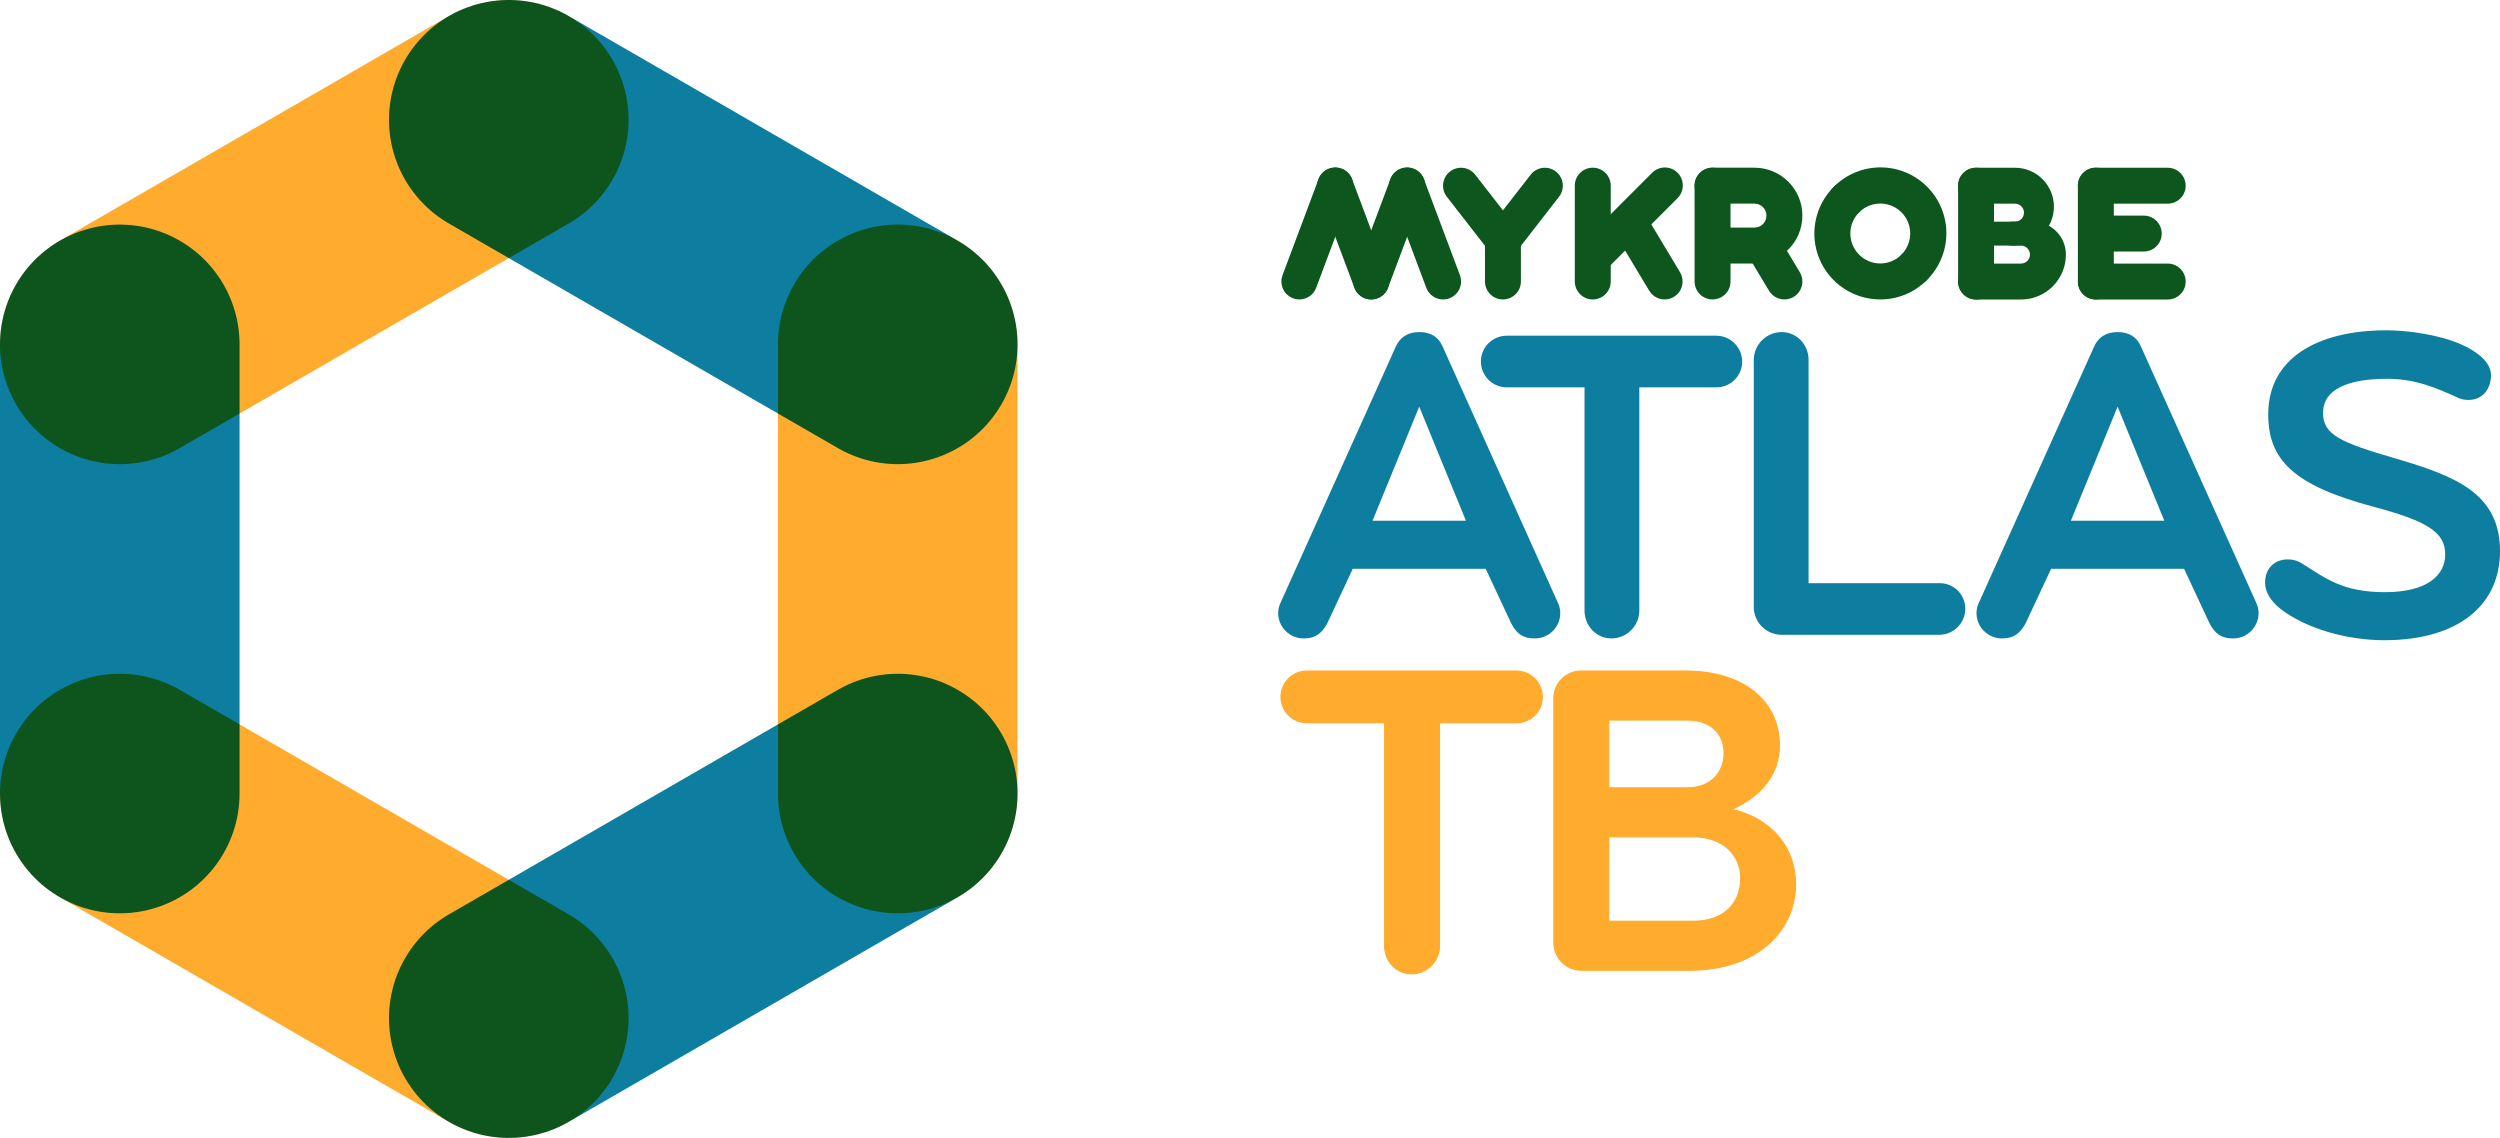
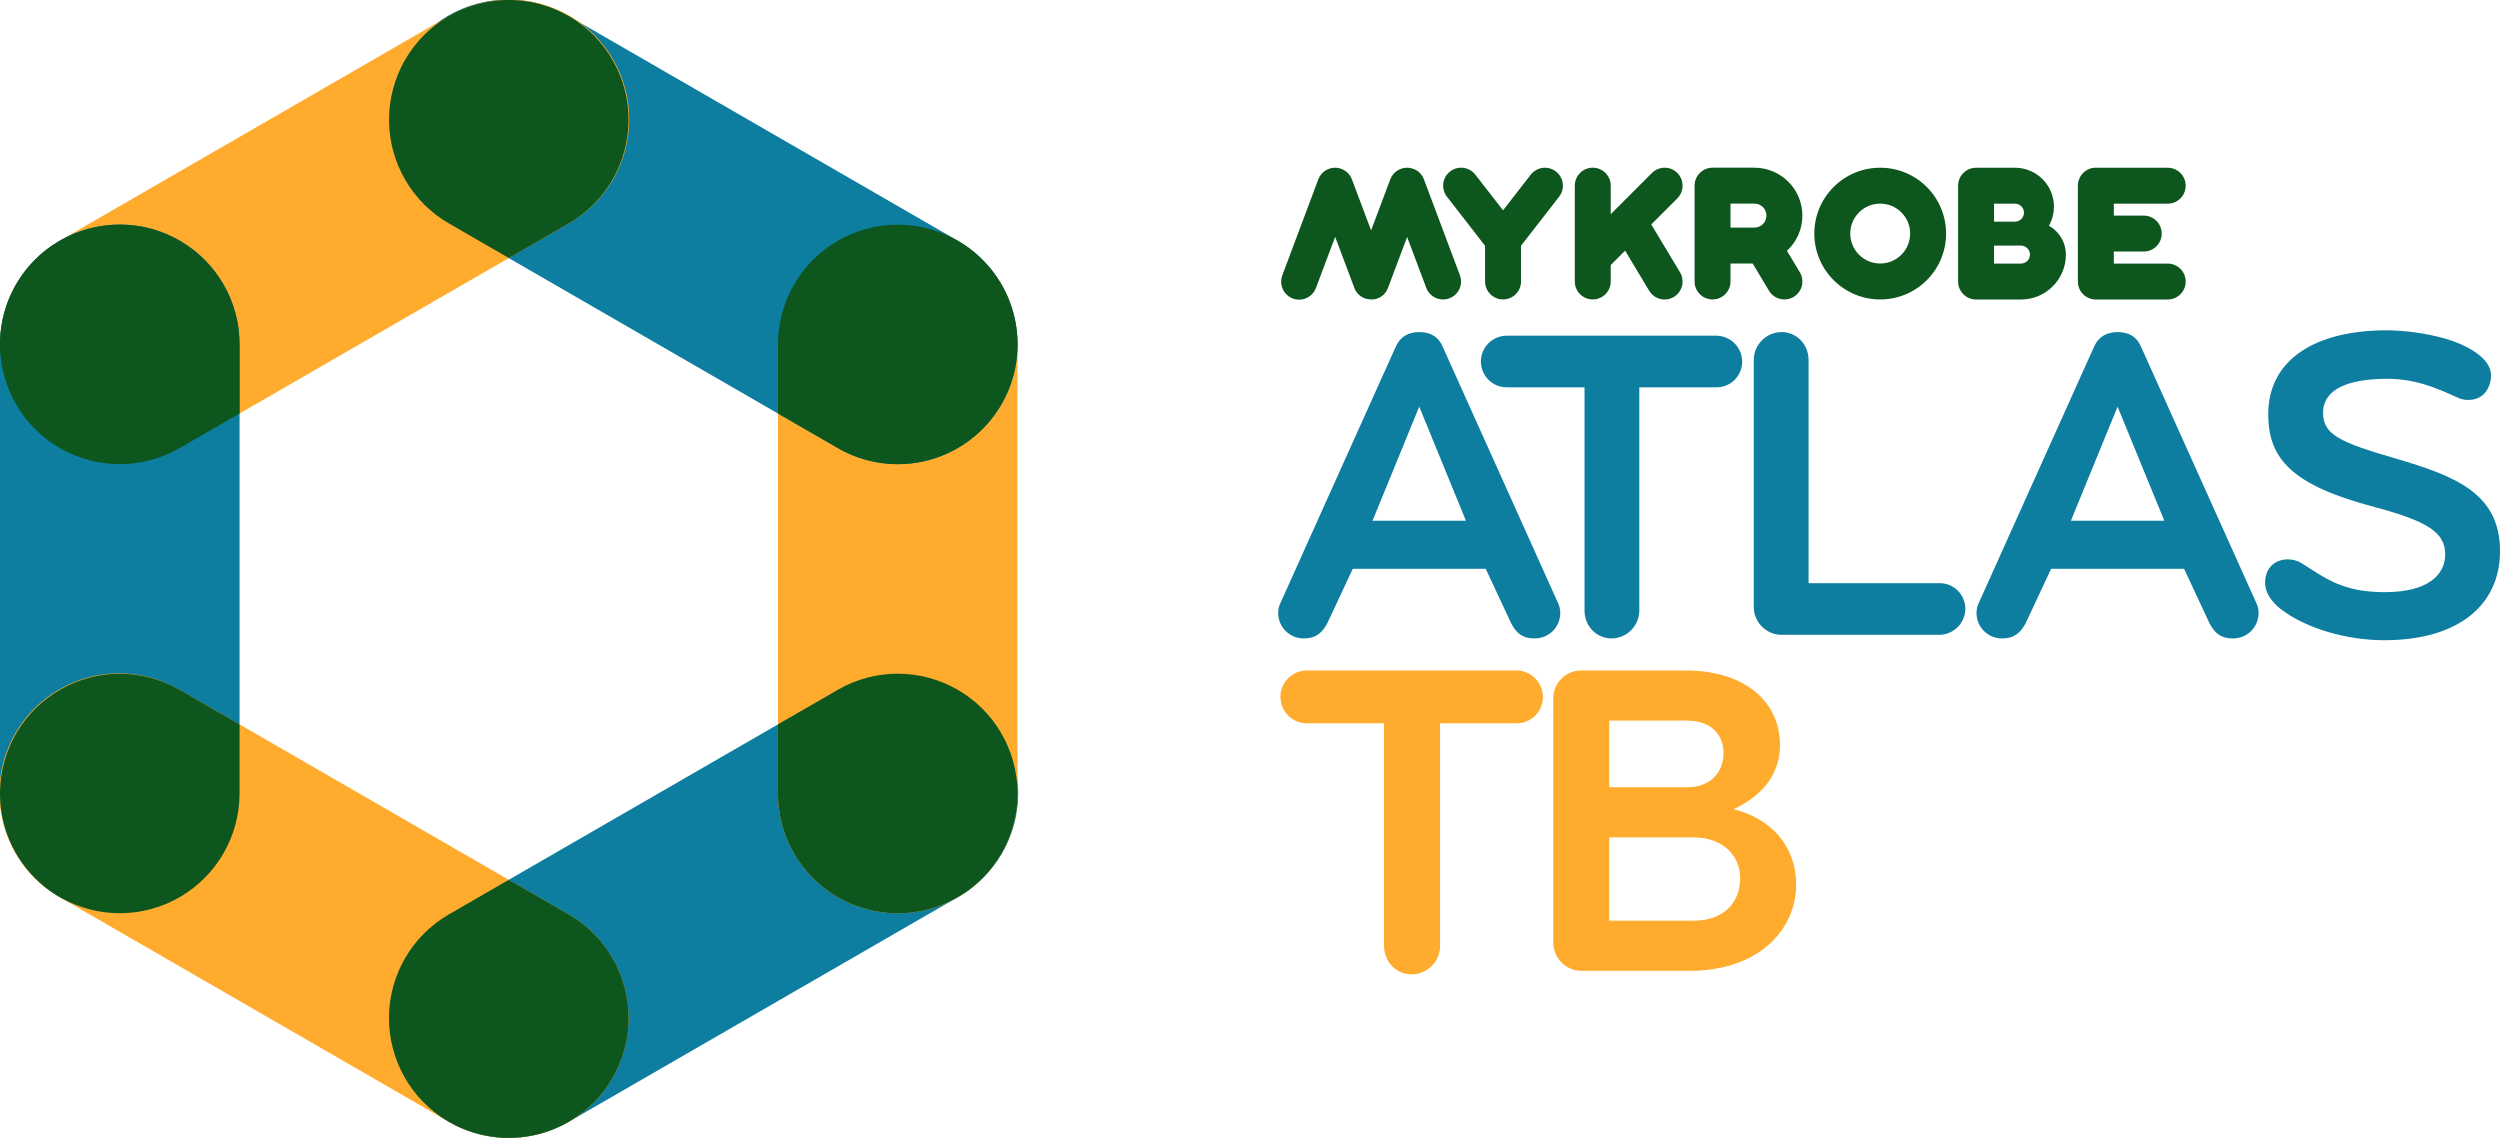
- <svg xmlns="http://www.w3.org/2000/svg" viewBox="0 0 2087.18 950">
+ <svg xmlns="http://www.w3.org/2000/svg" id="Layer_4" data-name="Layer 4" viewBox="0 0 2087.18 950">
  <defs>
-     <style>.a{isolation:isolate;}.b{fill:#0d561e;}.c{fill:#0d7da0;}.d{fill:#ffab2e;stroke-miterlimit:10;}.d,.f{stroke:#ffab2e;}.e,.f{fill:none;stroke-linecap:round;stroke-linejoin:round;stroke-width:200px;mix-blend-mode:multiply;}.e{stroke:#0d7da0;}</style>
+     <style>.cls-1{fill:#0d7da0;}.cls-2,.cls-4{fill:#ffab2e;}.cls-3{fill:#0d561e;}.cls-4{stroke:#ffab2e;stroke-miterlimit:10;}</style>
  </defs>
-   <g class="a">
-     <path class="b" d="M1649.76,140.05a15,15,0,0,0-15,15v80a15,15,0,0,0,30,0v-80A15,15,0,0,0,1649.76,140.05Z" />
-     <path class="b" d="M1724.76,212.55a27.5,27.5,0,0,0-27.5-27.5h-37.5a10,10,0,0,0,0,20h27.5a7.5,7.5,0,0,1,0,15h-37.5a15,15,0,0,0,0,30h37.5a37.5,37.5,0,0,0,37.5-37.5" />
-     <path class="b" d="M1679.76,205.05a10,10,0,0,1,0-20h2.5a7.5,7.5,0,0,0,0-15h-32.5a15,15,0,0,1,0-30h32.5a32.5,32.5,0,0,1,0,65h-2.5" />
-     <path class="b" d="M1329.76,250a15,15,0,0,1-15-15V155a15,15,0,0,1,30,0v80A15,15,0,0,1,1329.76,250Z" />
-     <path class="b" d="M1084.75,250a15,15,0,0,1-14-20.27l30-80a15,15,0,1,1,28.09,10.53l-30,80A15,15,0,0,1,1084.75,250Z" />
-     <path class="b" d="M1204.76,250a15,15,0,0,1-14-9.74l-30-80a15,15,0,1,1,28.09-10.53l30,80a15,15,0,0,1-14,20.27Z" />
-     <path class="b" d="M1144.75,250a15,15,0,0,1-14-20.27l30-80a15,15,0,1,1,28.09,10.53l-30,80A15,15,0,0,1,1144.75,250Z" />
-     <path class="b" d="M1144.76,250a15,15,0,0,1-14-9.74l-30-80a15,15,0,1,1,28.09-10.53l30,80a15,15,0,0,1-14,20.27Z" />
-     <path class="b" d="M1254.76,250a15,15,0,0,1-15-15V200.05a15,15,0,0,1,3.15-9.2l35-45a15,15,0,1,1,23.69,18.41l-31.84,41V235A15,15,0,0,1,1254.76,250Z" />
-     <path class="b" d="M1334.15,225.66a15,15,0,0,1-10.61-25.61l55.61-55.65a15,15,0,1,1,21.21,21.21l-55.6,55.65A15,15,0,0,1,1334.15,225.66Z" />
-     <path class="b" d="M1389.77,250a15,15,0,0,1-12.88-7.29l-24-40a15,15,0,1,1,25.72-15.43l24,40A15,15,0,0,1,1389.77,250Z" />
-     <path class="b" d="M1429.76,250a15,15,0,0,1-15-15V155a15,15,0,0,1,30,0v80A15,15,0,0,1,1429.76,250Z" />
-     <path class="b" d="M1569.73,250a55,55,0,0,1-38.89-93.87,15,15,0,0,1,21.21,21.22,25,25,0,0,0,35.36,35.35,15,15,0,0,1,21.21,21.21A54.8,54.8,0,0,1,1569.73,250Z" />
-     <path class="b" d="M1598,238.29a15,15,0,0,1-10.6-25.61,25,25,0,1,0-35.36-35.35,15,15,0,1,1-21.21-21.22,55,55,0,1,1,77.78,77.78A15,15,0,0,1,1598,238.29Z" />
-     <path class="b" d="M1809.76,170.05h-60a15,15,0,0,1,0-30h60a15,15,0,0,1,0,30Z" />
-     <path class="b" d="M1809.76,250.05h-60a15,15,0,0,1,0-30h60a15,15,0,0,1,0,30Z" />
-     <path class="b" d="M1749.76,250a15,15,0,0,1-15-15V155a15,15,0,0,1,30,0v80A15,15,0,0,1,1749.76,250Z" />
-     <path class="b" d="M1464.76,220h-20a15,15,0,0,1,0-30h20a10,10,0,0,0,0-20h-35a15,15,0,0,1,0-30h35a40,40,0,0,1,0,80Z" />
-     <path class="b" d="M1489.77,250a15,15,0,0,1-12.88-7.29L1463.26,220A15,15,0,1,1,1489,204.57l13.63,22.72A15,15,0,0,1,1489.77,250Z" />
-     <path class="b" d="M1254.77,215.05a15,15,0,0,1-11.86-5.8l-35-45a15,15,0,0,1,23.69-18.41l35,45a15,15,0,0,1-11.83,24.2Z" />
-     <path class="b" d="M1789.76,210h-25a15,15,0,0,1,0-30h25a15,15,0,0,1,0,30Z" />
-     <path class="c" d="M1240.38,474.88h-111L1108,520.62c-4.13,7.5-9.38,12.38-19.13,12.38a21.2,21.2,0,0,1-21.75-21.38,20,20,0,0,1,2.25-9l96-213.37c3.38-7.5,9.75-12,19.5-12s16.13,4.13,19.5,12l96,213.37a20,20,0,0,1,2.25,9A21.2,21.2,0,0,1,1280.88,533c-9.75,0-15-4.5-19.12-12.38Zm-55.5-135.38-39,95.25h78Z" />
-     <path class="c" d="M1432.75,323.38h-64.13V509.75A23.36,23.36,0,0,1,1345.38,533c-12.76,0-22.5-10.5-22.5-23.25V323.38h-64.5a21.57,21.57,0,1,1,0-43.13h174.37A21.77,21.77,0,0,1,1454.5,302,21.46,21.46,0,0,1,1432.75,323.38Z" />
-     <path class="c" d="M1487.42,530a23.37,23.37,0,0,1-23.25-23.25V300.5a23.37,23.37,0,0,1,23.25-23.25c12.75,0,22.5,10.5,22.5,23.25V486.88h109.5a21.36,21.36,0,0,1,21.37,21.37A21.94,21.94,0,0,1,1619.42,530Z" />
-     <path class="c" d="M1823.42,474.88h-111L1691,520.62c-4.12,7.5-9.37,12.38-19.12,12.38a21.2,21.2,0,0,1-21.75-21.38,20,20,0,0,1,2.25-9l96-213.37c3.37-7.5,9.75-12,19.5-12s16.12,4.13,19.5,12l96,213.37a20,20,0,0,1,2.25,9A21.2,21.2,0,0,1,1863.92,533c-9.75,0-15-4.5-19.13-12.38Zm-55.5-135.38-39,95.25h78Z" />
-     <path class="c" d="M1990.44,534.5c-30.38,0-64.88-9.38-86.63-26.25-7.5-6-12.75-13.5-12.75-21.75,0-11.62,7.5-19.5,19.13-19.5a21.89,21.89,0,0,1,11.62,3.38c20.25,12.74,34.13,24,69.38,24,36,0,50.25-14.63,50.25-31.5,0-18.38-14.63-27.76-59.63-39.76-67.87-18-88.12-39.74-88.12-77.24,0-45.76,39.37-70.13,99-70.13a191.78,191.78,0,0,1,48,6.75c17.25,4.88,39,15.75,39,30.75,0,10.13-6,20.63-18.75,20.63a19.45,19.45,0,0,1-9-1.88c-17.25-7.88-35.25-15.75-58.88-15.75-33.37,0-53.62,9-53.62,28.5,0,18.37,15,24.75,60,37.87,51.37,15,87.75,29.63,87.75,77.63C2087.19,503.75,2054.19,534.5,1990.44,534.5Z" />
-     <path class="d" d="M1265.88,603.38h-64.12V789.75A23.37,23.37,0,0,1,1178.51,813c-12.75,0-22.5-10.5-22.5-23.25V603.38h-64.5a21.57,21.57,0,1,1,0-43.13h174.37A21.77,21.77,0,0,1,1287.63,582,21.45,21.45,0,0,1,1265.88,603.38Z" />
-     <path class="d" d="M1410.55,810h-90.37a23.05,23.05,0,0,1-22.88-23.25V583.12a22.73,22.73,0,0,1,22.88-22.87h86.62c49.88,0,78.75,25.87,78.75,61.87,0,25.13-15.75,42.76-39.75,53.63,32.63,7.5,53.25,31.13,53.25,62.63C1499.05,775.5,1468.68,810,1410.55,810Zm-1.87-208.88h-65.63v56.63h65.63c21,0,30.75-14.25,30.75-28.87C1439.43,612.38,1428.18,601.12,1408.68,601.12Zm5.25,97.5h-70.88v70.5h71.25c23.63,0,39-13.87,39-36C1453.3,714.38,1439.05,698.62,1413.93,698.62Z" />
-     <line class="e" x1="749.51" y1="662.5" x2="424.76" y2="850" />
-     <line class="f" x1="749.51" y1="287.5" x2="749.51" y2="662.5" />
-     <line class="e" x1="424.76" y1="100" x2="749.51" y2="287.5" />
-     <line class="f" x1="100" y1="287.5" x2="424.76" y2="100" />
-     <line class="e" x1="100" y1="662.5" x2="100" y2="287.5" />
-     <line class="f" x1="424.76" y1="850" x2="100" y2="662.5" />
-   </g>
+   <path class="cls-1" d="M424.85,950a100,100,0,0,1-50.1-186.62L699.51,575.9a100,100,0,1,1,100,173.2L474.76,936.6A99.6,99.6,0,0,1,424.85,950Z" />
+   <path class="cls-2" d="M749.51,762.5a100,100,0,0,1-100-100v-375a100,100,0,0,1,200,0v375A100,100,0,0,1,749.51,762.5Z" />
+   <path class="cls-1" d="M749.42,387.52a99.47,99.47,0,0,1-49.91-13.42L374.76,186.6a100,100,0,1,1,100-173.2L799.51,200.9a100,100,0,0,1-50.09,186.62Z" />
+   <path class="cls-2" d="M100.09,387.52A100,100,0,0,1,50,200.9L374.76,13.4a100,100,0,1,1,100,173.2L150,374.1A99.57,99.57,0,0,1,100.09,387.52Z" />
+   <path class="cls-1" d="M100,762.5A100,100,0,0,1,0,662.5v-375a100,100,0,0,1,200,0v375A100,100,0,0,1,100,762.5Z" />
+   <path class="cls-2" d="M424.66,950a99.5,99.5,0,0,1-49.91-13.42L50,749.1A100,100,0,1,1,150,575.9L474.76,763.4A100,100,0,0,1,424.66,950Z" />
+   <path class="cls-3" d="M1710.57,188.49a32.48,32.48,0,0,0-28.31-48.44h-32.5a15,15,0,0,0-15,15v80a15,15,0,0,0,15,15h37.5a37.5,37.5,0,0,0,37.5-37.5A27.49,27.49,0,0,0,1710.57,188.49Zm-28.31-18.44a7.5,7.5,0,0,1,0,15h-17.5v-15Zm5,50h-22.5v-15h22.5a7.5,7.5,0,0,1,0,15Z" />
+   <path class="cls-3" d="M1188.8,149.74c0-.15-.12-.28-.18-.43s-.21-.5-.33-.74-.22-.44-.33-.66-.23-.41-.35-.62-.28-.44-.42-.66l-.39-.55-.48-.62-.45-.52-.52-.54-.53-.51-.52-.45c-.21-.16-.41-.33-.62-.48s-.36-.26-.55-.38l-.67-.43-.6-.34-.68-.35-.71-.31L1180,141a1.17,1.17,0,0,0-.2-.06c-.25-.1-.52-.17-.78-.25s-.43-.14-.64-.19l-.77-.16c-.23-.05-.46-.1-.68-.13s-.5-.06-.75-.08l-.71-.07c-.25,0-.5,0-.74,0s-.48,0-.72,0l-.73.07c-.25,0-.49,0-.73.08s-.46.08-.69.13l-.77.16-.63.18c-.27.08-.54.16-.8.26l-.19.06c-.15,0-.29.13-.43.19s-.5.2-.74.32-.44.22-.65.33l-.63.35-.65.42-.56.39-.61.48c-.18.15-.36.3-.53.46l-.53.5-.52.54-.44.52c-.17.2-.33.41-.49.62s-.26.36-.38.55-.29.43-.43.66l-.35.63c-.11.21-.23.42-.33.65s-.22.49-.33.74-.12.28-.18.43l-16,42.54-16-42.54c0-.15-.12-.28-.18-.43s-.21-.5-.33-.74-.22-.44-.33-.66-.23-.41-.35-.62-.28-.44-.43-.66-.25-.37-.38-.55-.32-.42-.49-.62l-.44-.52-.52-.54-.52-.5-.54-.46-.6-.48-.57-.39-.65-.42-.63-.35c-.21-.12-.43-.23-.65-.33s-.49-.22-.74-.33-.28-.13-.43-.18l-.19-.06c-.27-.1-.54-.18-.82-.26l-.6-.18c-.27-.07-.54-.12-.81-.17s-.43-.09-.65-.12-.52-.06-.78-.08l-.68-.07c-.25,0-.51,0-.76,0s-.47,0-.7,0l-.74.07c-.24,0-.48,0-.72.08s-.46.08-.69.13l-.77.16-.63.18c-.27.08-.54.16-.8.26a1.39,1.39,0,0,0-.19.06l-.44.19-.73.31-.66.34-.62.35-.66.42-.55.39-.61.48-.53.45c-.18.17-.36.34-.53.52s-.35.35-.51.53-.31.35-.46.53l-.48.61-.39.55c-.14.22-.28.43-.42.66s-.23.42-.35.63-.23.43-.33.65-.22.49-.33.74-.12.28-.18.43l-30,80a15,15,0,1,0,28.09,10.53l16-42.55,16,42.55c.09.23.19.45.29.68a3.05,3.05,0,0,0,.13.32c.19.42.4.82.62,1.21l0,.06c.21.37.44.73.68,1.07l.2.26q.3.42.63.81l.24.28c.24.27.49.53.74.77l.21.21a11.63,11.63,0,0,0,1,.85l.31.23c.26.19.51.37.78.54l.41.26c.28.17.58.34.87.49l.3.16c.41.2.83.38,1.25.54l.09,0,.25.08c.29.1.58.2.87.28l.43.12c.26.07.53.13.8.18l.45.08q.4.08.84.12l.4,0a11.9,11.9,0,0,0,1.2.06h0A12.1,12.1,0,0,0,1146,250l.4,0,.83-.11.45-.09c.27-.05.54-.11.8-.18l.44-.12c.29-.08.57-.18.86-.28l.25-.08.09,0c.42-.16.84-.34,1.25-.54l.3-.16c.3-.15.59-.32.87-.49l.41-.26q.4-.26.78-.54l.32-.23c.34-.27.67-.55,1-.85l.2-.21c.25-.24.5-.5.74-.77l.24-.28c.22-.26.43-.53.64-.81l.19-.26c.24-.34.47-.7.68-1.07l0-.06c.22-.39.43-.79.62-1.21,0-.1.09-.21.14-.32s.19-.45.28-.68l16-42.55,16,42.55a15,15,0,0,0,28.09-10.53Z" />
+   <path class="cls-3" d="M1299,143.16a15,15,0,0,0-21,2.64l-23.15,29.8-23.16-29.8a15,15,0,0,0-23.69,18.41l31.85,41V235a15,15,0,0,0,30,0V205.19l31.84-41A15,15,0,0,0,1299,143.16Z" />
+   <path class="cls-3" d="M1400.36,144.4a15,15,0,0,0-21.21,0l-34.39,34.42V155a15,15,0,0,0-30,0v80a15,15,0,0,0,30,0V221.26l12-12,20.1,33.5a15,15,0,0,0,25.73-15.43l-24-39.95,21.71-21.73A15,15,0,0,0,1400.36,144.4Z" />
+   <path class="cls-3" d="M1530.84,156.11a55,55,0,1,0,77.78,0A55.05,55.05,0,0,0,1530.84,156.11Zm21.21,56.57a25,25,0,1,1,35.36,0A25,25,0,0,1,1552.05,212.68Z" />
+   <path class="cls-3" d="M1809.76,220.05h-45V210h25a15,15,0,0,0,0-30h-25v-9.95h45a15,15,0,0,0,0-30h-59.08c-.3,0-.61-.05-.92-.05a15,15,0,0,0-15,15v80.05a15,15,0,0,0,15,15h60a15,15,0,0,0,0-30Z" />
+   <path class="cls-3" d="M1504.76,180a40.05,40.05,0,0,0-40-40h-35a15,15,0,0,0-15,15v80a15,15,0,0,0,30,0V220h18.5l13.63,22.72a15,15,0,0,0,25.73-15.43l-10.75-17.91A39.91,39.91,0,0,0,1504.76,180Zm-60-10h20a10,10,0,0,1,0,20h-20Z" />
+   <path class="cls-1" d="M1240.38,474.88h-111L1108,520.62c-4.13,7.5-9.38,12.38-19.13,12.38a21.2,21.2,0,0,1-21.75-21.38,20,20,0,0,1,2.25-9l96-213.37c3.38-7.5,9.75-12,19.5-12s16.13,4.13,19.5,12l96,213.37a20,20,0,0,1,2.25,9A21.2,21.2,0,0,1,1280.88,533c-9.75,0-15-4.5-19.12-12.38Zm-55.5-135.38-39,95.25h78Z" />
+   <path class="cls-1" d="M1432.75,323.38h-64.13V509.75A23.36,23.36,0,0,1,1345.38,533c-12.76,0-22.5-10.5-22.5-23.25V323.38h-64.5a21.57,21.57,0,1,1,0-43.13h174.37A21.77,21.77,0,0,1,1454.5,302,21.46,21.46,0,0,1,1432.75,323.38Z" />
+   <path class="cls-1" d="M1487.42,530a23.37,23.37,0,0,1-23.25-23.25V300.5a23.37,23.37,0,0,1,23.25-23.25c12.75,0,22.5,10.5,22.5,23.25V486.88h109.5a21.36,21.36,0,0,1,21.37,21.37A21.94,21.94,0,0,1,1619.42,530Z" />
+   <path class="cls-1" d="M1823.42,474.88h-111L1691,520.62c-4.12,7.5-9.37,12.38-19.12,12.38a21.2,21.2,0,0,1-21.75-21.38,20,20,0,0,1,2.25-9l96-213.37c3.37-7.5,9.75-12,19.5-12s16.12,4.13,19.5,12l96,213.37a20,20,0,0,1,2.25,9A21.2,21.2,0,0,1,1863.92,533c-9.75,0-15-4.5-19.13-12.38Zm-55.5-135.38-39,95.25h78Z" />
+   <path class="cls-1" d="M1990.44,534.5c-30.38,0-64.88-9.38-86.63-26.25-7.5-6-12.75-13.5-12.75-21.75,0-11.62,7.5-19.5,19.13-19.5a21.89,21.89,0,0,1,11.62,3.38c20.25,12.74,34.13,24,69.38,24,36,0,50.25-14.63,50.25-31.5,0-18.38-14.63-27.76-59.63-39.76-67.87-18-88.12-39.74-88.12-77.24,0-45.76,39.37-70.13,99-70.13a191.78,191.78,0,0,1,48,6.75c17.25,4.88,39,15.75,39,30.75,0,10.13-6,20.63-18.75,20.63a19.45,19.45,0,0,1-9-1.88c-17.25-7.88-35.25-15.75-58.88-15.75-33.37,0-53.62,9-53.62,28.5,0,18.37,15,24.75,60,37.87,51.37,15,87.75,29.63,87.75,77.63C2087.19,503.75,2054.19,534.5,1990.44,534.5Z" />
+   <path class="cls-4" d="M1265.88,603.38h-64.12V789.75A23.37,23.37,0,0,1,1178.51,813c-12.75,0-22.5-10.5-22.5-23.25V603.38h-64.5a21.57,21.57,0,1,1,0-43.13h174.37A21.77,21.77,0,0,1,1287.63,582,21.45,21.45,0,0,1,1265.88,603.38Z" />
+   <path class="cls-4" d="M1410.55,810h-90.37a23.05,23.05,0,0,1-22.88-23.25V583.12a22.73,22.73,0,0,1,22.88-22.87h86.62c49.88,0,78.75,25.87,78.75,61.87,0,25.13-15.75,42.76-39.75,53.63,32.63,7.5,53.25,31.13,53.25,62.63C1499.05,775.5,1468.68,810,1410.55,810Zm-1.87-208.88h-65.63v56.63h65.63c21,0,30.75-14.25,30.75-28.87C1439.43,612.38,1428.18,601.12,1408.68,601.12Zm5.25,97.5h-70.88v70.5h71.25c23.63,0,39-13.87,39-36C1453.3,714.38,1439.05,698.62,1413.93,698.62Z" />
+   <path class="cls-3" d="M849.51,661a100,100,0,0,0-150-85.14l-50,28.86V662.5a100,100,0,0,0,148.77,87.31l1.23-.71c2.22-1.28,4.36-2.63,6.44-4l.34-.24c.5-.34,1-.69,1.48-1l1.17-.85.58-.43A100.5,100.5,0,0,0,835,714.39l.16-.27q.5-.81,1-1.62c.3-.53.6-1,.89-1.58l.19-.33a100.61,100.61,0,0,0,11.58-36.11c0-.26.06-.52.09-.78.06-.46.1-.92.15-1.37.06-.63.12-1.26.17-1.89l0-.33c.18-2.51.28-5.05.28-7.61Z" />
+   <path class="cls-3" d="M468.06,9.86l-.48-.23-1.53-.71-1.41-.62-.58-.25A100.46,100.46,0,0,0,427,0h-.35c-.61,0-1.23,0-1.84,0s-1.24,0-1.85,0h-.35a100.46,100.46,0,0,0-37.11,8l-.57.24-1.42.63-1.52.71-.49.23c-2.26,1.09-4.49,2.26-6.69,3.54l-1.2.69a100,100,0,0,0,1.2,172.51l50,28.87,50-28.87A100,100,0,0,0,476,14.09l-1.2-.69C472.55,12.12,470.32,11,468.06,9.86Z" />
+   <path class="cls-3" d="M150,575.9A100,100,0,0,0,0,661v1.46q0,3.84.29,7.61c0,.11,0,.22,0,.33,0,.63.11,1.26.17,1.89l.15,1.37.09.78a100.43,100.43,0,0,0,11.59,36.11l.18.33c.29.53.59,1.05.89,1.58l1,1.62.16.27A100.54,100.54,0,0,0,40,742.5l.57.43,1.17.85c.49.35,1,.7,1.48,1l.35.24c2.07,1.41,4.22,2.76,6.43,4l1.24.71A100,100,0,0,0,200,662.5V604.76Z" />
+   <path class="cls-3" d="M836.11,337.5A99.47,99.47,0,0,0,849.51,289V287.5c0-2.56-.1-5.1-.28-7.61l0-.34c-.05-.63-.11-1.25-.17-1.88,0-.46-.09-.92-.15-1.37,0-.26,0-.53-.09-.79a100.62,100.62,0,0,0-11.58-36.1c-.07-.11-.13-.22-.19-.33-.29-.53-.59-1.06-.89-1.59l-1-1.6-.17-.28a100.44,100.44,0,0,0-25.48-28.1l-.62-.46-1.13-.82-1.53-1.08L806,205q-3.12-2.13-6.45-4l-1.26-.73A100,100,0,0,0,649.51,287.5v57.73l50,28.87a99.94,99.94,0,0,0,136.6-36.6Z" />
+   <path class="cls-3" d="M200,287.5A100,100,0,0,0,51.26,200.17L50,200.9q-3.33,1.92-6.45,4l-.29.2-1.53,1.08-1.13.82-.62.46a100.44,100.44,0,0,0-25.48,28.1l-.17.28-.95,1.6-.89,1.59-.18.33A100.44,100.44,0,0,0,.72,275.51l-.09.79-.15,1.37c-.06.63-.12,1.25-.17,1.88,0,.11,0,.22,0,.34Q0,283.65,0,287.5V289A100,100,0,0,0,150,374.1l50-28.87Z" />
+   <path class="cls-3" d="M511.36,900a100,100,0,0,0-36.6-136.6l-50-28.87-50,28.87a100,100,0,0,0-1,172.64l1,.56q3,1.71,6,3.19h0c.77.38,1.54.73,2.31,1.09l.9.42,1.14.49a99.73,99.73,0,0,0,79.48-.06l1-.42,1-.49c.72-.33,1.44-.66,2.16-1l.16-.08q3-1.47,5.85-3.13l.8-.46A99.51,99.51,0,0,0,511.36,900Z" />
</svg>
